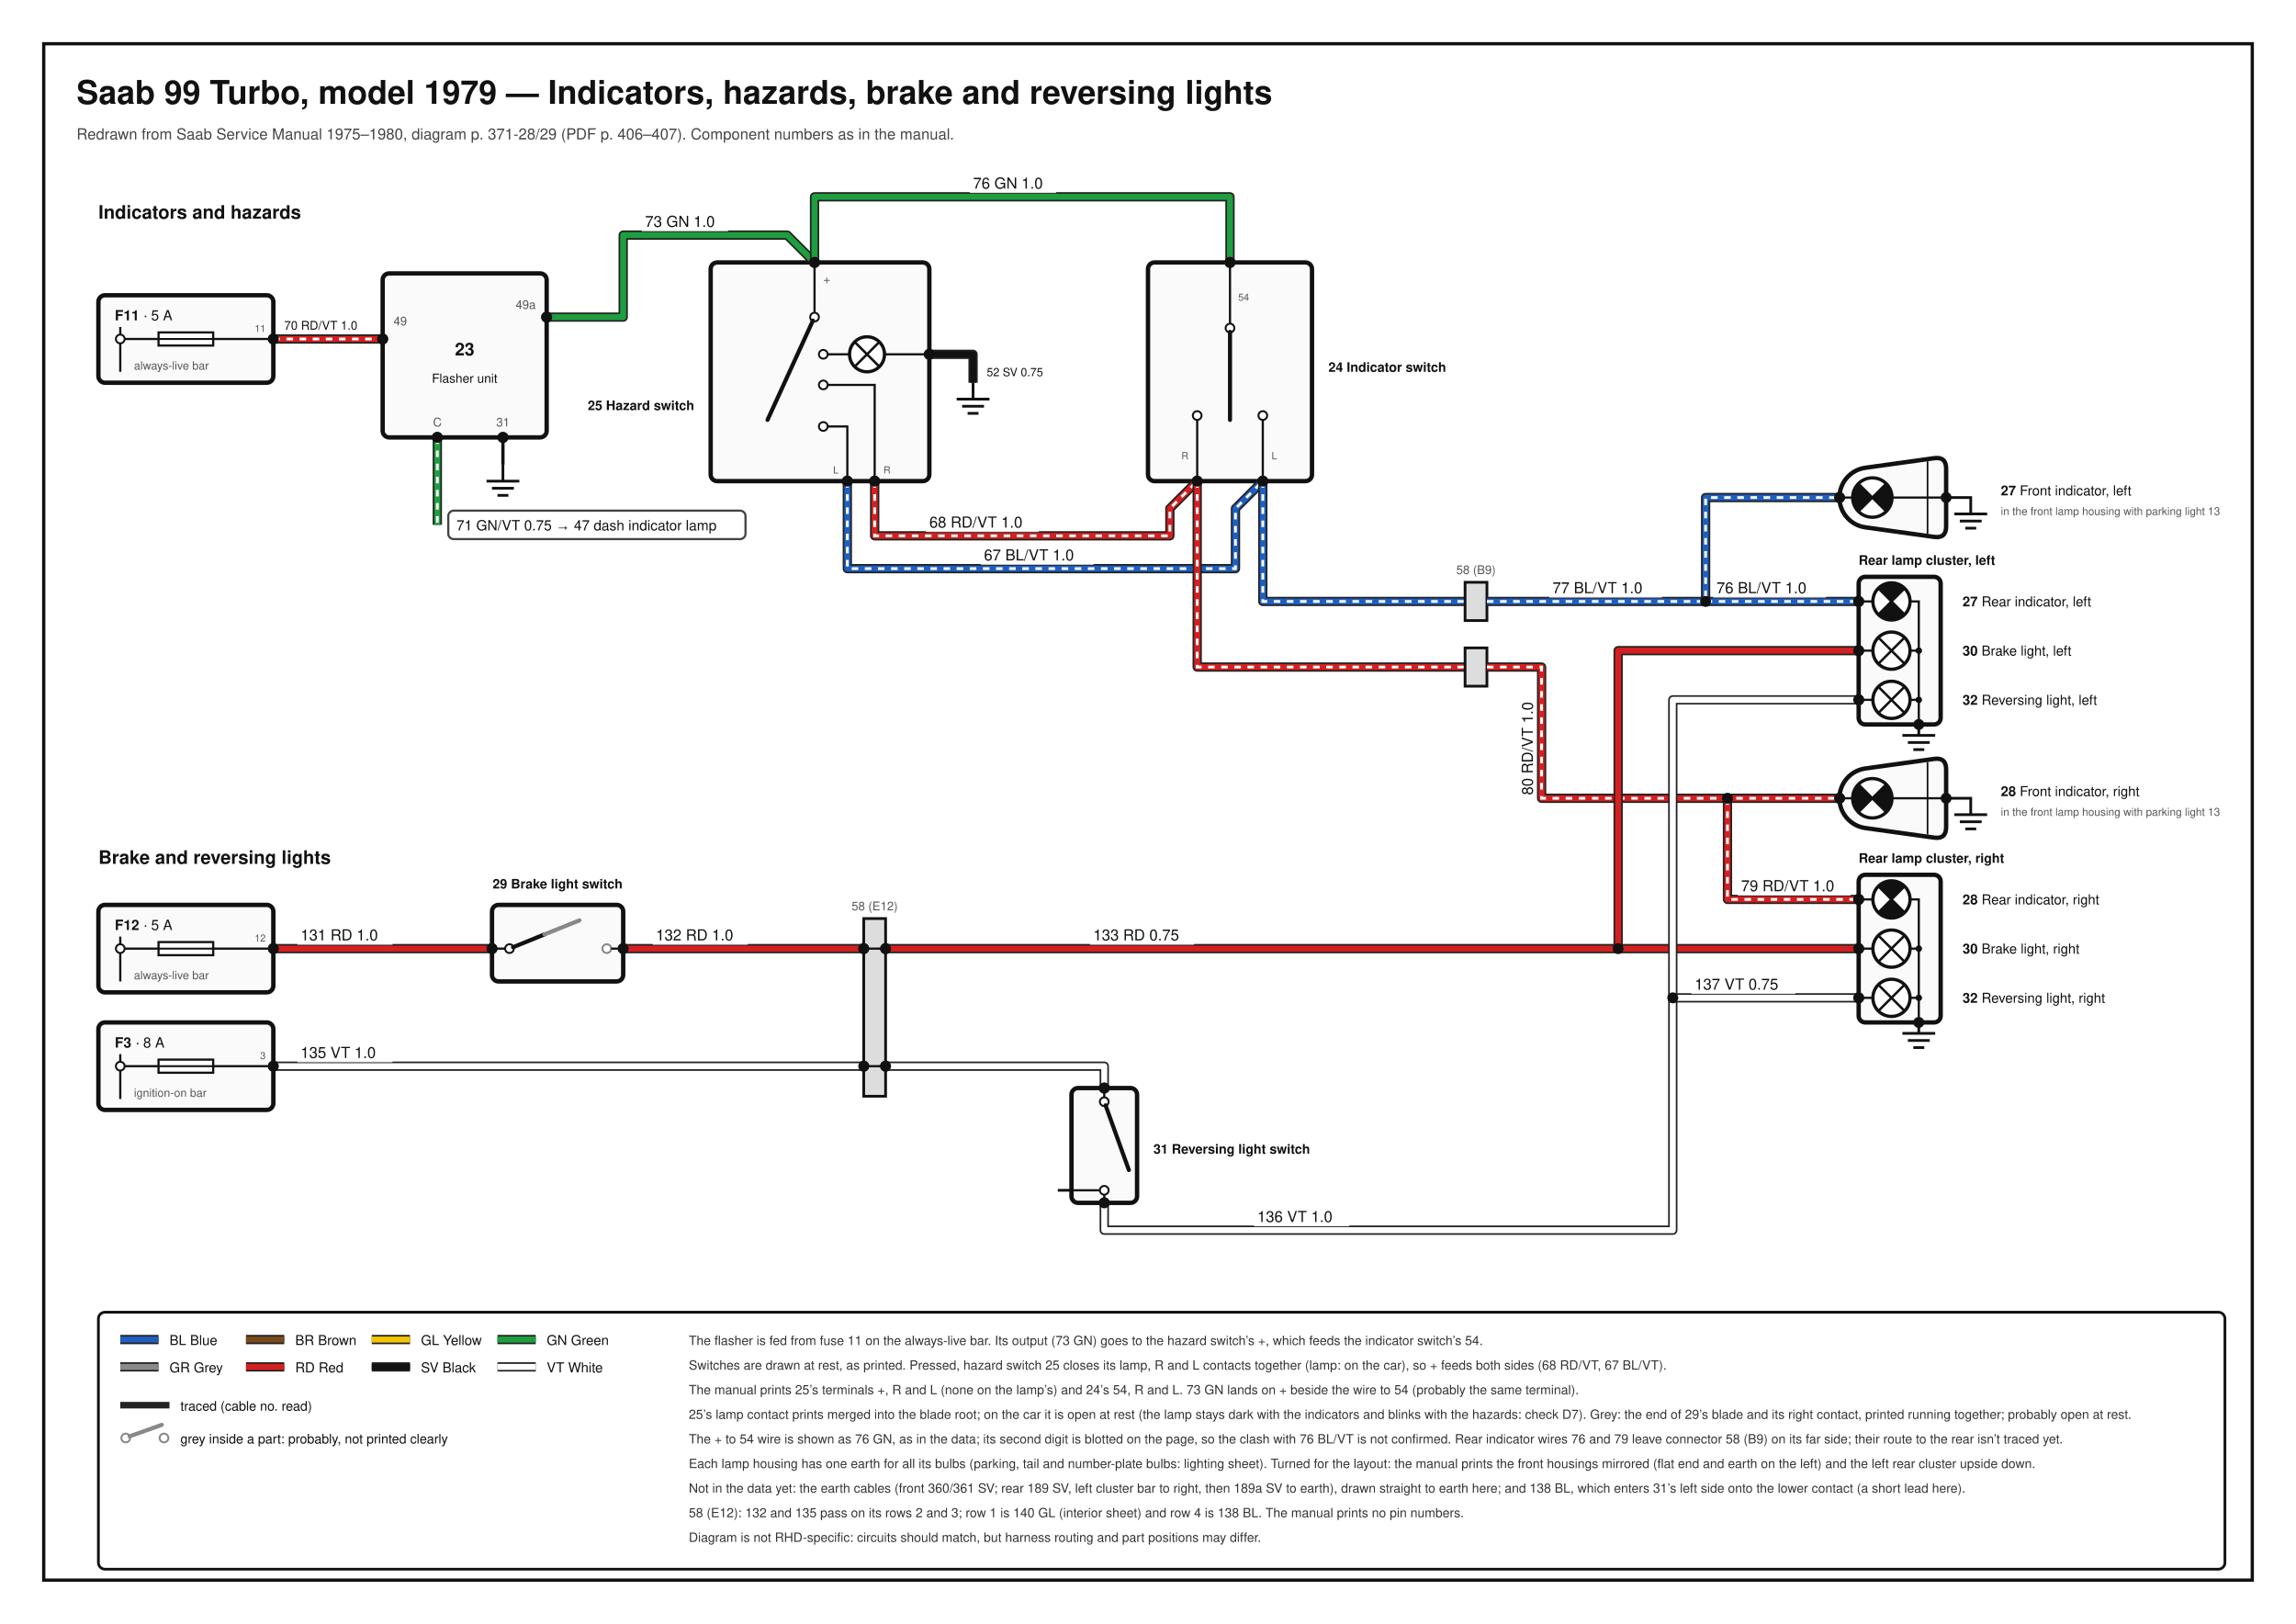
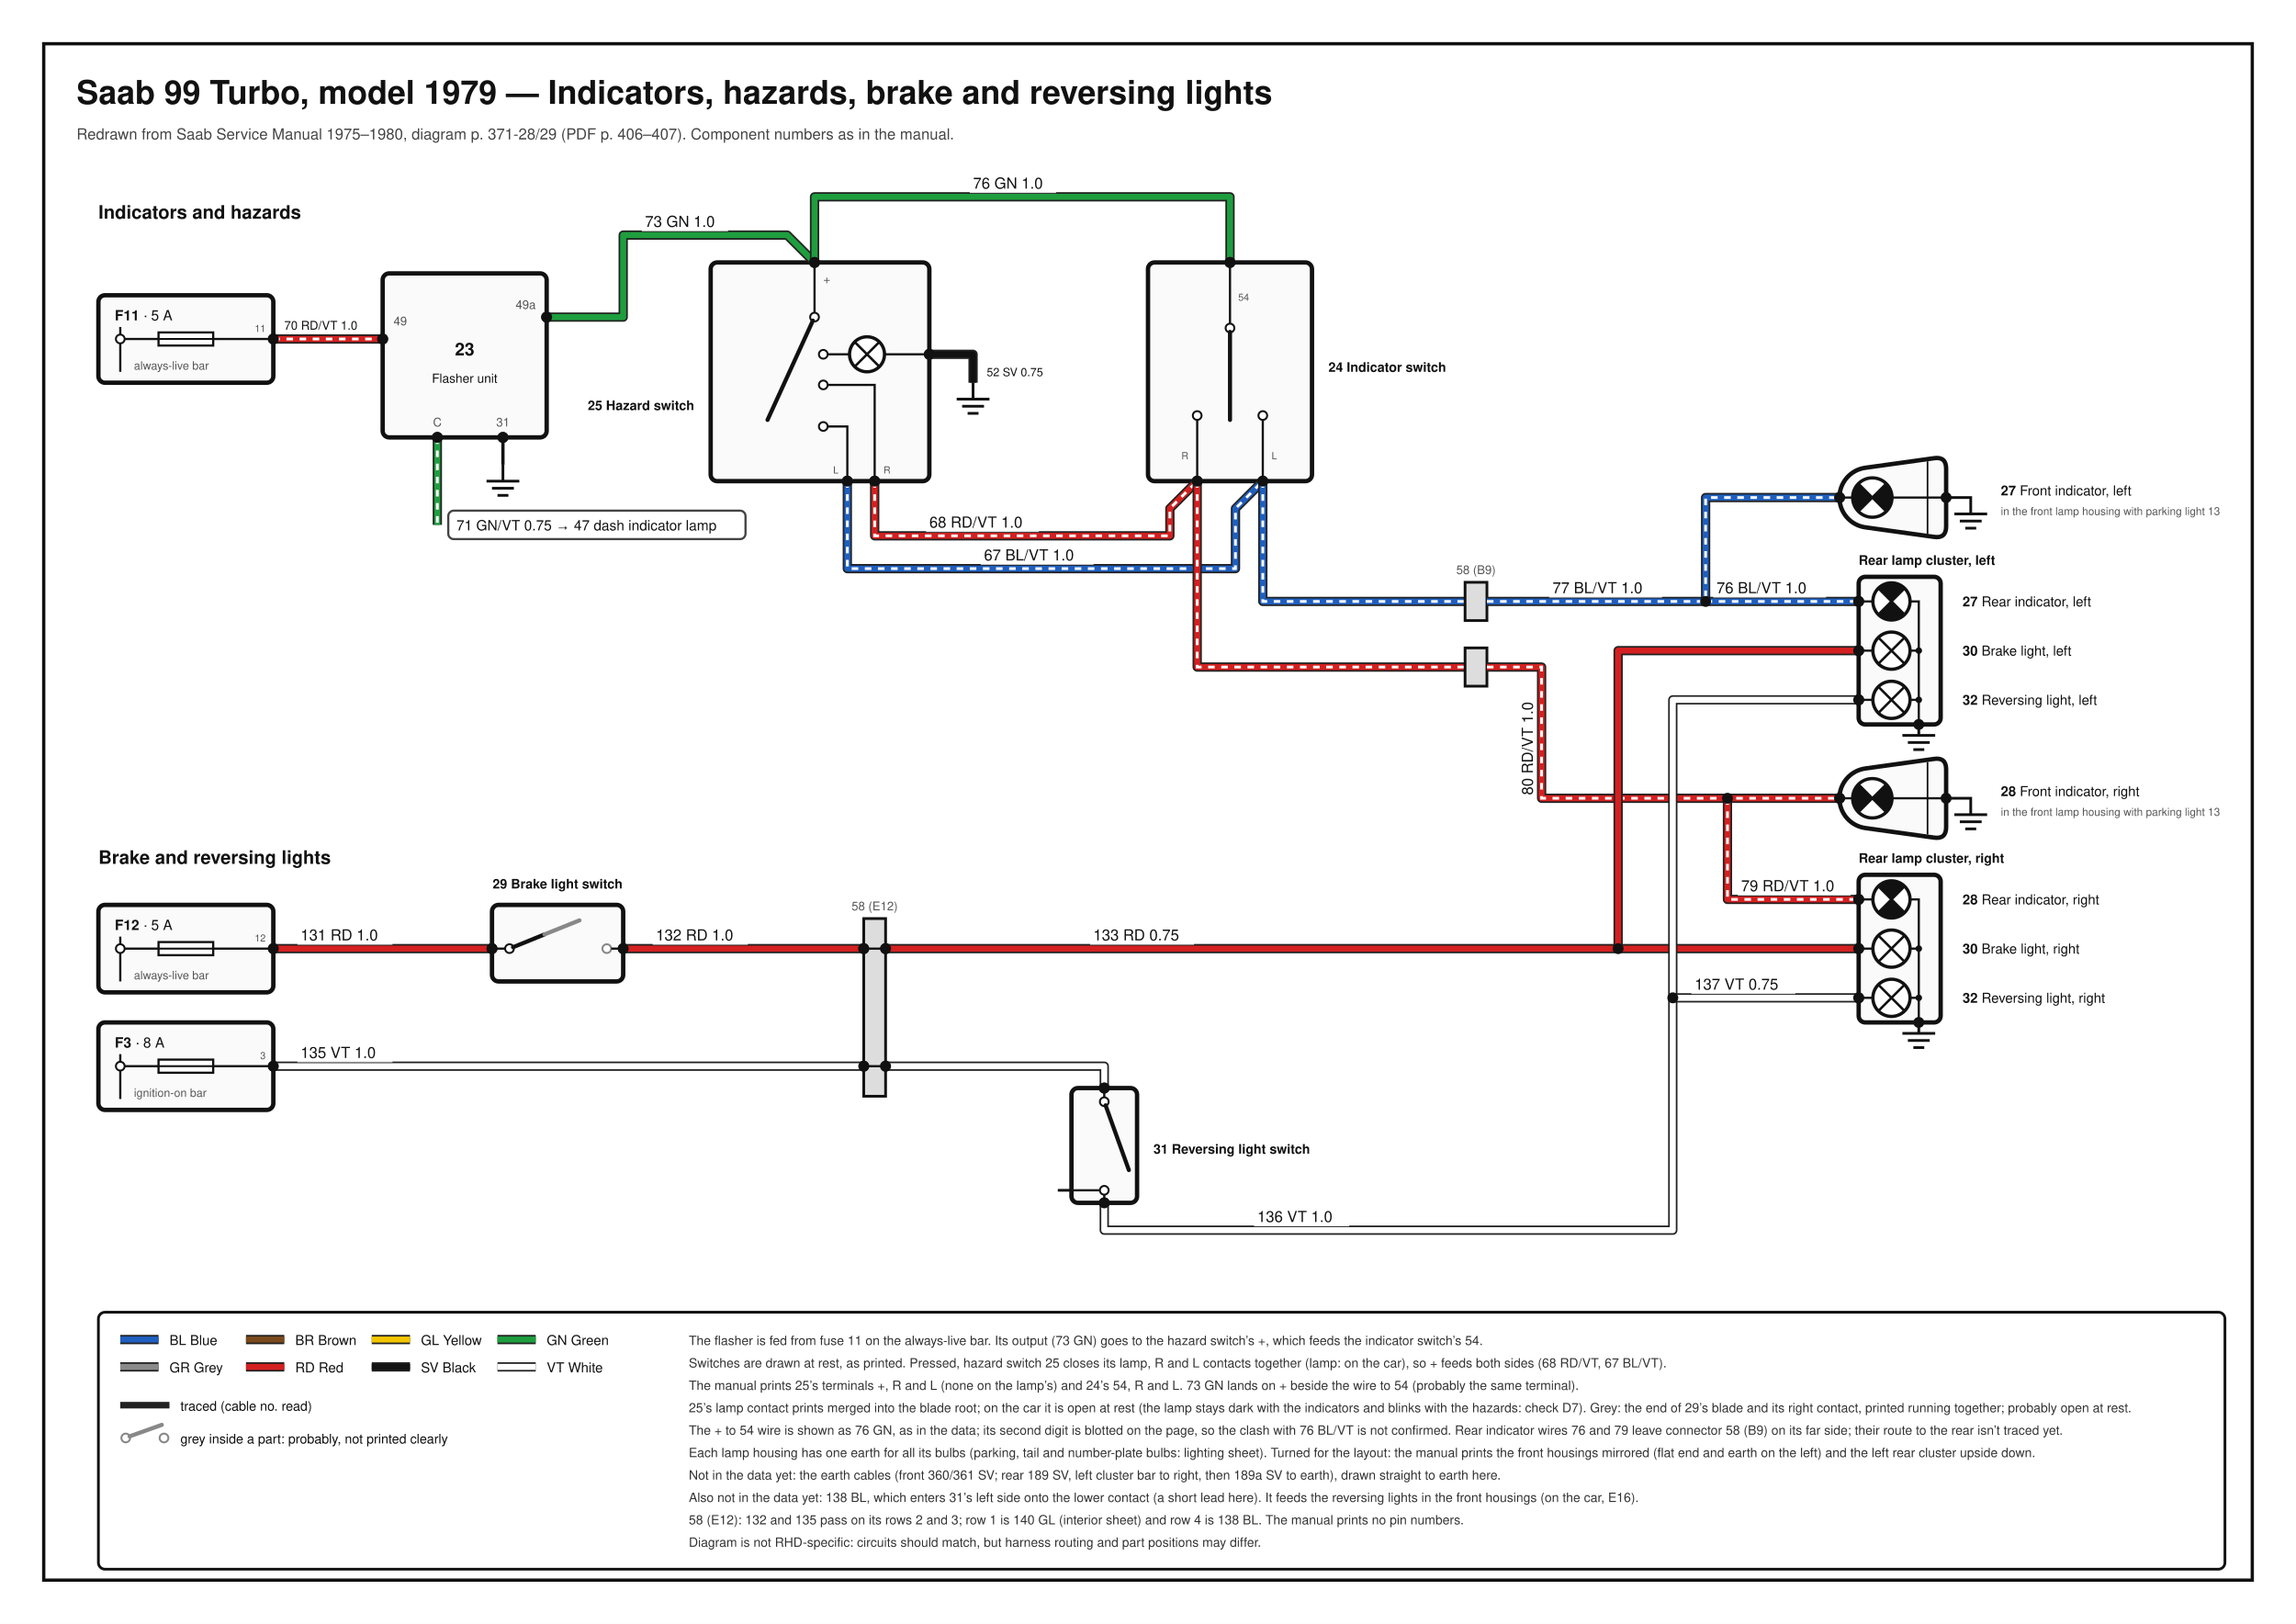
<svg xmlns="http://www.w3.org/2000/svg" width="420mm" height="297mm" viewBox="0 0 420 297" font-family="Helvetica, Arial, sans-serif">
  <rect width="420" height="297" fill="#fff" />
  <rect x="8" y="8" width="404" height="281" fill="none" stroke="#111" stroke-width=".6" />
  <text x="14" y="19" font-size="6" text-anchor="start" font-weight="bold" fill="#111">Saab 99 Turbo, model 1979 — Indicators, hazards, brake and reversing lights</text>
  <text x="14" y="25.5" font-size="2.8" text-anchor="start" font-weight="normal" fill="#444">Redrawn from Saab Service Manual 1975–1980, diagram p. 371-28/29 (PDF p. 406–407). Component numbers as in the manual.</text>
  <text x="18" y="40" font-size="3.4" text-anchor="start" font-weight="bold" fill="#111">Indicators and hazards</text>
  <rect x="18" y="54" width="32" height="16" rx="1.2" fill="#fafafa" stroke="#111" stroke-width="0.8" />
  <text x="21" y="58.6" font-size="2.6" text-anchor="start" font-weight="normal" fill="#111">
    <tspan font-weight="bold">F11</tspan> · 5 A</text>
  <path d="M22,59.8 L22,68" fill="none" stroke="#111" stroke-width=".4" />
  <circle cx="22" cy="62" r=".8" fill="#fff" stroke="#111" stroke-width=".35" />
  <rect x="29" y="60.8" width="10" height="2.4" fill="#fff" stroke="#111" stroke-width=".4" />
  <path d="M29,62 L39,62" stroke="#111" stroke-width=".35" />
  <path d="M22.8,62 L29,62" fill="none" stroke="#111" stroke-width=".4" />
  <path d="M39,62 L50,62" fill="none" stroke="#111" stroke-width=".4" />
  <circle cx="50" cy="62" r="1.0" fill="#111" />
  <text x="48.6" y="60.7" font-size="1.8" text-anchor="end" font-weight="normal" fill="#555">11</text>
  <text x="24.5" y="67.6" font-size="2.1" text-anchor="start" font-weight="normal" fill="#555">always-live bar</text>
  <path d="M50,62 L70,62" fill="none" stroke="#222" stroke-width="1.7" stroke-linejoin="round" />
  <path d="M50,62 L70,62" fill="none" stroke="#d42020" stroke-width="1.1" stroke-linejoin="round" />
  <path d="M50,62 L70,62" fill="none" stroke="#ffffff" stroke-width="0.5" stroke-dasharray="1.2 1.2" />
  <text x="52" y="60.3" font-size="2.2" text-anchor="start" font-weight="normal" fill="#111">70 RD/VT 1.0</text>
  <rect x="70" y="50" width="30" height="30" rx="1.2" fill="#fafafa" stroke="#111" stroke-width="0.8" />
  <text x="85" y="65" font-size="3.2" text-anchor="middle" font-weight="bold" fill="#111">23</text>
  <text x="85" y="70" font-size="2.3" text-anchor="middle" font-weight="normal" fill="#111">Flasher unit</text>
  <circle cx="70" cy="62" r="1.0" fill="#111" />
  <text x="72" y="59.5" font-size="2.2" text-anchor="start" font-weight="normal" fill="#555">49</text>
  <circle cx="100" cy="58" r="1.0" fill="#111" />
  <text x="98" y="56.5" font-size="2.2" text-anchor="end" font-weight="normal" fill="#555">49a</text>
  <circle cx="80" cy="80" r="1.0" fill="#111" />
  <text x="80" y="78" font-size="2.2" text-anchor="middle" font-weight="normal" fill="#555">C</text>
  <circle cx="92" cy="80" r="1.0" fill="#111" />
  <text x="92" y="78" font-size="2.2" text-anchor="middle" font-weight="normal" fill="#555">31</text>
  <path d="M92,80 v5" stroke="#111" stroke-width=".6" />
  <path d="M92,85 v3 M89,88 h6 M90,89.3 h4 M91,90.6 h2" stroke="#111" stroke-width=".5" fill="none" />
  <path d="M80,80 L80,96" fill="none" stroke="#222" stroke-width="1.7" stroke-linejoin="round" />
  <path d="M80,80 L80,96" fill="none" stroke="#1e9e3e" stroke-width="1.1" stroke-linejoin="round" />
  <path d="M80,80 L80,96" fill="none" stroke="#ffffff" stroke-width="0.5" stroke-dasharray="1.2 1.2" />
  <rect x="82" y="93.4" width="54.376" height="5.2" rx="1" fill="#fff" stroke="#444" stroke-width=".4" />
  <text x="83.5" y="97" font-size="2.6" text-anchor="start" font-weight="normal" fill="#111">71 GN/VT 0.75 <tspan font-family="Arial">→</tspan> 47 dash indicator lamp</text>
  <rect x="130" y="48" width="40" height="40" rx="1.2" fill="#fafafa" stroke="#111" stroke-width="0.8" />
  <text x="127" y="75" font-size="2.4" text-anchor="end" font-weight="bold" fill="#111">25 Hazard switch</text>
  <path d="M100,58 L114,58 L114,43 L144,43 L149,48" fill="none" stroke="#222" stroke-width="1.7" stroke-linejoin="round" />
  <path d="M100,58 L114,58 L114,43 L144,43 L149,48" fill="none" stroke="#1e9e3e" stroke-width="1.1" stroke-linejoin="round" />
  <rect x="117.4" y="38.5" width="15.78" height="3.8" fill="#fff" opacity=".85" />
  <text x="118" y="41.5" font-size="2.8" text-anchor="start" font-weight="normal" fill="#111">73 GN 1.0</text>
  <path d="M149,48 L149,36 L225,36 L225,48" fill="none" stroke="#222" stroke-width="1.7" stroke-linejoin="round" />
  <path d="M149,48 L149,36 L225,36 L225,48" fill="none" stroke="#1e9e3e" stroke-width="1.1" stroke-linejoin="round" />
  <rect x="177.4" y="31.5" width="15.78" height="3.8" fill="#fff" opacity=".85" />
  <text x="178" y="34.5" font-size="2.8" text-anchor="start" font-weight="normal" fill="#111">76 GN 1.0</text>
  <circle cx="149" cy="48" r="1.0" fill="#111" />
  <text x="150.6" y="51.8" font-size="2.2" text-anchor="start" font-weight="normal" fill="#555">+</text>
  <path d="M149,48 L149,57.2" fill="none" stroke="#111" stroke-width=".4" />
  <circle cx="149" cy="58" r=".8" fill="#fff" stroke="#111" stroke-width=".35" />
  <path d="M148.7,58.64 L140.4,76.8" stroke="#111" stroke-width=".75" stroke-linecap="round" />
  <circle cx="150.6" cy="64.8" r=".8" fill="#fff" stroke="#111" stroke-width=".35" />
  <circle cx="150.6" cy="70.4" r=".8" fill="#fff" stroke="#111" stroke-width=".35" />
  <circle cx="150.6" cy="78" r=".8" fill="#fff" stroke="#111" stroke-width=".35" />
  <circle cx="158.6" cy="64.8" r="3.2" fill="#fff" stroke="#111" stroke-width=".6" />
  <path d="M156.36,62.56 L160.84,67.04 M156.36,67.04 L160.84,62.56" stroke="#111" stroke-width=".45" />
  <path d="M151.4,64.8 L155.4,64.8" fill="none" stroke="#111" stroke-width=".4" />
  <path d="M161.8,64.8 L170,64.8" fill="none" stroke="#111" stroke-width=".4" />
  <circle cx="170" cy="64.8" r="1.0" fill="#111" />
  <path d="M151.4,70.4 L160,70.4 L160,88" fill="none" stroke="#111" stroke-width=".4" />
  <circle cx="160" cy="88" r="1.0" fill="#111" />
  <text x="161.6" y="86.6" font-size="1.8" text-anchor="start" font-weight="normal" fill="#555">R</text>
  <path d="M151.4,78 L155,78 L155,88" fill="none" stroke="#111" stroke-width=".4" />
  <circle cx="155" cy="88" r="1.0" fill="#111" />
  <text x="153.4" y="86.6" font-size="1.8" text-anchor="end" font-weight="normal" fill="#555">L</text>
  <path d="M170,64.8 L178,64.8 L178,70" fill="none" stroke="#222" stroke-width="1.7" stroke-linejoin="round" />
  <path d="M170,64.8 L178,64.8 L178,70" fill="none" stroke="#111111" stroke-width="1.1" stroke-linejoin="round" />
  <path d="M178,70 v3 M175,73 h6 M176,74.3 h4 M177,75.6 h2" stroke="#111" stroke-width=".5" fill="none" />
  <text x="180.5" y="68.8" font-size="2.1" text-anchor="start" font-weight="normal" fill="#111">52 SV 0.75</text>
  <rect x="210" y="48" width="30" height="40" rx="1.2" fill="#fafafa" stroke="#111" stroke-width="0.8" />
  <text x="243" y="68" font-size="2.4" text-anchor="start" font-weight="bold" fill="#111">24 Indicator switch</text>
  <circle cx="225" cy="48" r="1.0" fill="#111" />
  <text x="226.5" y="55" font-size="1.8" text-anchor="start" font-weight="normal" fill="#555">54</text>
  <path d="M225,48 L225,59.2" fill="none" stroke="#111" stroke-width=".4" />
  <circle cx="225" cy="60" r=".8" fill="#fff" stroke="#111" stroke-width=".35" />
  <path d="M225,60.7 L225,76.8" stroke="#111" stroke-width=".75" stroke-linecap="round" />
  <circle cx="219" cy="76" r=".8" fill="#fff" stroke="#111" stroke-width=".35" />
  <path d="M219,76.8 L219,88" fill="none" stroke="#111" stroke-width=".4" />
  <circle cx="219" cy="88" r="1.0" fill="#111" />
  <text x="217.4" y="84" font-size="1.8" text-anchor="end" font-weight="normal" fill="#555">R</text>
  <circle cx="231" cy="76" r=".8" fill="#fff" stroke="#111" stroke-width=".35" />
  <path d="M231,76.8 L231,88" fill="none" stroke="#111" stroke-width=".4" />
  <circle cx="231" cy="88" r="1.0" fill="#111" />
  <text x="232.6" y="84" font-size="1.8" text-anchor="start" font-weight="normal" fill="#555">L</text>
  <path d="M160,88 L160,98 L214,98 L214,93 L219,88" fill="none" stroke="#222" stroke-width="1.7" stroke-linejoin="round" />
  <path d="M160,88 L160,98 L214,98 L214,93 L219,88" fill="none" stroke="#d42020" stroke-width="1.1" stroke-linejoin="round" />
  <path d="M160,88 L160,98 L214,98 L214,93 L219,88" fill="none" stroke="#ffffff" stroke-width="0.5" stroke-dasharray="1.2 1.2" />
  <rect x="169.4" y="93.5" width="20.64" height="3.8" fill="#fff" opacity=".85" />
  <text x="170" y="96.5" font-size="2.8" text-anchor="start" font-weight="normal" fill="#111">68 RD/VT 1.0</text>
  <path d="M155,88 L155,104 L226,104 L226,93 L231,88" fill="none" stroke="#222" stroke-width="1.7" stroke-linejoin="round" />
  <path d="M155,88 L155,104 L226,104 L226,93 L231,88" fill="none" stroke="#1f5fbf" stroke-width="1.1" stroke-linejoin="round" />
  <path d="M155,88 L155,104 L226,104 L226,93 L231,88" fill="none" stroke="#ffffff" stroke-width="0.5" stroke-dasharray="1.2 1.2" />
  <rect x="179.4" y="99.5" width="20.64" height="3.8" fill="#fff" opacity=".85" />
  <text x="180" y="102.5" font-size="2.8" text-anchor="start" font-weight="normal" fill="#111">67 BL/VT 1.0</text>
  <path d="M231,88 L231,110 L268,110" fill="none" stroke="#222" stroke-width="1.7" stroke-linejoin="round" />
  <path d="M231,88 L231,110 L268,110" fill="none" stroke="#1f5fbf" stroke-width="1.1" stroke-linejoin="round" />
  <path d="M231,88 L231,110 L268,110" fill="none" stroke="#ffffff" stroke-width="0.5" stroke-dasharray="1.2 1.2" />
  <rect x="268" y="106.5" width="4" height="7" fill="#ddd" stroke="#111" stroke-width=".5" />
  <text x="270" y="105.0" font-size="2.2" text-anchor="middle" font-weight="normal" fill="#555">58 (B9)</text>
  <path d="M219,88 L219,122 L268,122" fill="none" stroke="#222" stroke-width="1.7" stroke-linejoin="round" />
  <path d="M219,88 L219,122 L268,122" fill="none" stroke="#d42020" stroke-width="1.1" stroke-linejoin="round" />
  <path d="M219,88 L219,122 L268,122" fill="none" stroke="#ffffff" stroke-width="0.5" stroke-dasharray="1.2 1.2" />
  <rect x="268" y="118.5" width="4" height="7" fill="#ddd" stroke="#111" stroke-width=".5" />
  <text x="270" y="117.0" font-size="2.2" text-anchor="middle" font-weight="normal" fill="#555" />
  <path d="M341.24,85.55 L353.82,83.8 Q356,83.5 356,85.7 L356,96.3 Q356,98.5 353.82,98.2 L341.24,96.45 A5.5,5.5 0 0 1 341.24,85.55 Z" fill="#fafafa" stroke="#111" stroke-width=".8" />
  <path d="M352.6,84.37 V97.63" stroke="#111" stroke-width=".3" />
  <path d="M336.5,91 L338.9,91" fill="none" stroke="#111" stroke-width=".4" />
  <path d="M346.1,91 L356,91" fill="none" stroke="#111" stroke-width=".4" />
  <circle cx="342.5" cy="91" r="3.6" fill="#fff" stroke="#111" stroke-width=".6" />
  <path d="M342.5,91 L339.95,88.45 A3.6,3.6 0 0 0 339.95,93.55 Z M342.5,91 L345.05,88.45 A3.6,3.6 0 0 1 345.05,93.55 Z" fill="#111" />
  <path d="M339.95,88.45 L345.05,93.55 M339.95,93.55 L345.05,88.45" stroke="#111" stroke-width=".45" />
  <circle cx="336.5" cy="91" r="1.0" fill="#111" />
  <circle cx="356" cy="91" r="1.0" fill="#111" />
  <path d="M356,91 h4.5 v3 M357.5,94 h6 M358.5,95.3 h4 M359.5,96.6 h2" stroke="#111" stroke-width=".5" fill="none" />
  <text x="366" y="90.6" font-size="2.5" text-anchor="start" font-weight="normal" fill="#111">
    <tspan font-weight="bold">27</tspan> Front indicator, left</text>
  <text x="366" y="94.2" font-size="2.0" text-anchor="start" font-weight="normal" fill="#555">in the front lamp housing with parking light 13</text>
  <path d="M272,110 L312,110 L312,91 L336.5,91" fill="none" stroke="#222" stroke-width="1.7" stroke-linejoin="round" />
  <path d="M272,110 L312,110 L312,91 L336.5,91" fill="none" stroke="#1f5fbf" stroke-width="1.1" stroke-linejoin="round" />
  <path d="M272,110 L312,110 L312,91 L336.5,91" fill="none" stroke="#ffffff" stroke-width="0.5" stroke-dasharray="1.2 1.2" />
  <rect x="283.4" y="105.5" width="20.64" height="3.8" fill="#fff" opacity=".85" />
  <text x="284" y="108.5" font-size="2.8" text-anchor="start" font-weight="normal" fill="#111">77 BL/VT 1.0</text>
  <path d="M312,110 L340,110" fill="none" stroke="#222" stroke-width="1.7" stroke-linejoin="round" />
  <path d="M312,110 L340,110" fill="none" stroke="#1f5fbf" stroke-width="1.1" stroke-linejoin="round" />
  <path d="M312,110 L340,110" fill="none" stroke="#ffffff" stroke-width="0.5" stroke-dasharray="1.2 1.2" />
  <rect x="313.4" y="105.5" width="20.64" height="3.8" fill="#fff" opacity=".85" />
  <text x="314" y="108.5" font-size="2.8" text-anchor="start" font-weight="normal" fill="#111">76 BL/VT 1.0</text>
  <circle cx="312" cy="110" r="1.0" fill="#111" />
  <rect x="340" y="105.5" width="15" height="27" rx="1.2" fill="#fafafa" stroke="#111" stroke-width="0.8" />
  <text x="340" y="103.3" font-size="2.4" text-anchor="start" font-weight="bold" fill="#111">Rear lamp cluster, left</text>
  <circle cx="346" cy="110.0" r="3.4" fill="#fff" stroke="#111" stroke-width=".6" />
  <path d="M346,110.0 L343.6,107.6 A3.4,3.4 0 0 1 348.4,107.6 Z M346,110.0 L343.6,112.4 A3.4,3.4 0 0 0 348.4,112.4 Z" fill="#111" />
  <path d="M343.6,107.6 L348.4,112.4 M343.6,112.4 L348.4,107.6" stroke="#111" stroke-width=".45" />
  <path d="M340,110 L342.6,110" fill="none" stroke="#111" stroke-width=".4" />
  <circle cx="340" cy="110.0" r="1.0" fill="#111" />
  <text x="359" y="110.9" font-size="2.5" text-anchor="start" font-weight="normal" fill="#111">
    <tspan font-weight="bold">27</tspan> Rear indicator, left</text>
  <circle cx="346" cy="119.0" r="3.4" fill="#fff" stroke="#111" stroke-width=".6" />
  <path d="M343.62,116.62 L348.38,121.38 M343.62,121.38 L348.38,116.62" stroke="#111" stroke-width=".45" />
  <path d="M340,119 L342.6,119" fill="none" stroke="#111" stroke-width=".4" />
  <circle cx="340" cy="119.0" r="1.0" fill="#111" />
  <path d="M349.4,119 L351,119" fill="none" stroke="#111" stroke-width=".4" />
  <circle cx="351" cy="119.0" r=".6" fill="#111" />
  <text x="359" y="119.9" font-size="2.5" text-anchor="start" font-weight="normal" fill="#111">
    <tspan font-weight="bold">30</tspan> Brake light, left</text>
  <circle cx="346" cy="128.0" r="3.4" fill="#fff" stroke="#111" stroke-width=".6" />
  <path d="M343.62,125.62 L348.38,130.38 M343.62,130.38 L348.38,125.62" stroke="#111" stroke-width=".45" />
  <path d="M340,128 L342.6,128" fill="none" stroke="#111" stroke-width=".4" />
  <circle cx="340" cy="128.0" r="1.0" fill="#111" />
  <path d="M349.4,128 L351,128" fill="none" stroke="#111" stroke-width=".4" />
  <circle cx="351" cy="128.0" r=".6" fill="#111" />
  <text x="359" y="128.9" font-size="2.5" text-anchor="start" font-weight="normal" fill="#111">
    <tspan font-weight="bold">32</tspan> Reversing light, left</text>
  <path d="M349.4,110 L351,110 L351,132.5" fill="none" stroke="#111" stroke-width=".4" />
  <circle cx="351" cy="132.5" r="1.0" fill="#111" />
  <path d="M351,132.5 h0 v2 M348,134.5 h6 M349,135.8 h4 M350,137.1 h2" stroke="#111" stroke-width=".5" fill="none" />
  <path d="M341.24,140.55 L353.82,138.8 Q356,138.5 356,140.7 L356,151.3 Q356,153.5 353.82,153.2 L341.24,151.45 A5.5,5.5 0 0 1 341.24,140.55 Z" fill="#fafafa" stroke="#111" stroke-width=".8" />
  <path d="M352.6,139.37 V152.63" stroke="#111" stroke-width=".3" />
  <path d="M336.5,146 L338.9,146" fill="none" stroke="#111" stroke-width=".4" />
  <path d="M346.1,146 L356,146" fill="none" stroke="#111" stroke-width=".4" />
  <circle cx="342.5" cy="146" r="3.6" fill="#fff" stroke="#111" stroke-width=".6" />
  <path d="M342.5,146 L339.95,143.45 A3.6,3.6 0 0 0 339.95,148.55 Z M342.5,146 L345.05,143.45 A3.6,3.6 0 0 1 345.05,148.55 Z" fill="#111" />
  <path d="M339.95,143.45 L345.05,148.55 M339.95,148.55 L345.05,143.45" stroke="#111" stroke-width=".45" />
  <circle cx="336.5" cy="146" r="1.0" fill="#111" />
  <circle cx="356" cy="146" r="1.0" fill="#111" />
  <path d="M356,146 h4.5 v3 M357.5,149 h6 M358.5,150.3 h4 M359.5,151.6 h2" stroke="#111" stroke-width=".5" fill="none" />
  <text x="366" y="145.6" font-size="2.5" text-anchor="start" font-weight="normal" fill="#111">
    <tspan font-weight="bold">28</tspan> Front indicator, right</text>
  <text x="366" y="149.2" font-size="2.0" text-anchor="start" font-weight="normal" fill="#555">in the front lamp housing with parking light 13</text>
  <path d="M272,122 L282,122 L282,146 L336.5,146" fill="none" stroke="#222" stroke-width="1.7" stroke-linejoin="round" />
  <path d="M272,122 L282,122 L282,146 L336.5,146" fill="none" stroke="#d42020" stroke-width="1.1" stroke-linejoin="round" />
  <path d="M272,122 L282,122 L282,146 L336.5,146" fill="none" stroke="#ffffff" stroke-width="0.5" stroke-dasharray="1.2 1.2" />
  <text x="280.4" y="145.4" font-size="2.8" text-anchor="start" font-weight="normal" fill="#111" transform="rotate(-90 280.4 145.4)">80 RD/VT 1.0</text>
  <path d="M316,146 L316,164.5 L340,164.5" fill="none" stroke="#222" stroke-width="1.7" stroke-linejoin="round" />
  <path d="M316,146 L316,164.5 L340,164.5" fill="none" stroke="#d42020" stroke-width="1.1" stroke-linejoin="round" />
  <path d="M316,146 L316,164.5 L340,164.5" fill="none" stroke="#ffffff" stroke-width="0.5" stroke-dasharray="1.2 1.2" />
  <rect x="317.9" y="160.0" width="20.64" height="3.8" fill="#fff" opacity=".85" />
  <text x="318.5" y="163" font-size="2.8" text-anchor="start" font-weight="normal" fill="#111">79 RD/VT 1.0</text>
  <circle cx="316" cy="146" r="1.0" fill="#111" />
  <rect x="340" y="160" width="15" height="27" rx="1.2" fill="#fafafa" stroke="#111" stroke-width="0.8" />
  <text x="340" y="157.8" font-size="2.4" text-anchor="start" font-weight="bold" fill="#111">Rear lamp cluster, right</text>
  <circle cx="346" cy="164.5" r="3.4" fill="#fff" stroke="#111" stroke-width=".6" />
  <path d="M346,164.5 L343.6,162.1 A3.4,3.4 0 0 1 348.4,162.1 Z M346,164.5 L343.6,166.9 A3.4,3.4 0 0 0 348.4,166.9 Z" fill="#111" />
  <path d="M343.6,162.1 L348.4,166.9 M343.6,166.9 L348.4,162.1" stroke="#111" stroke-width=".45" />
  <path d="M340,164.5 L342.6,164.5" fill="none" stroke="#111" stroke-width=".4" />
  <circle cx="340" cy="164.5" r="1.0" fill="#111" />
  <text x="359" y="165.4" font-size="2.5" text-anchor="start" font-weight="normal" fill="#111">
    <tspan font-weight="bold">28</tspan> Rear indicator, right</text>
  <circle cx="346" cy="173.5" r="3.4" fill="#fff" stroke="#111" stroke-width=".6" />
  <path d="M343.62,171.12 L348.38,175.88 M343.62,175.88 L348.38,171.12" stroke="#111" stroke-width=".45" />
  <path d="M340,173.5 L342.6,173.5" fill="none" stroke="#111" stroke-width=".4" />
  <circle cx="340" cy="173.5" r="1.0" fill="#111" />
  <path d="M349.4,173.5 L351,173.5" fill="none" stroke="#111" stroke-width=".4" />
  <circle cx="351" cy="173.5" r=".6" fill="#111" />
  <text x="359" y="174.4" font-size="2.5" text-anchor="start" font-weight="normal" fill="#111">
    <tspan font-weight="bold">30</tspan> Brake light, right</text>
  <circle cx="346" cy="182.5" r="3.4" fill="#fff" stroke="#111" stroke-width=".6" />
  <path d="M343.62,180.12 L348.38,184.88 M343.62,184.88 L348.38,180.12" stroke="#111" stroke-width=".45" />
  <path d="M340,182.5 L342.6,182.5" fill="none" stroke="#111" stroke-width=".4" />
  <circle cx="340" cy="182.5" r="1.0" fill="#111" />
  <path d="M349.4,182.5 L351,182.5" fill="none" stroke="#111" stroke-width=".4" />
  <circle cx="351" cy="182.5" r=".6" fill="#111" />
  <text x="359" y="183.4" font-size="2.5" text-anchor="start" font-weight="normal" fill="#111">
    <tspan font-weight="bold">32</tspan> Reversing light, right</text>
  <path d="M349.4,164.5 L351,164.5 L351,187" fill="none" stroke="#111" stroke-width=".4" />
  <circle cx="351" cy="187" r="1.0" fill="#111" />
  <path d="M351,187 h0 v2 M348,189 h6 M349,190.3 h4 M350,191.6 h2" stroke="#111" stroke-width=".5" fill="none" />
  <text x="18" y="158" font-size="3.4" text-anchor="start" font-weight="bold" fill="#111">Brake and reversing lights</text>
  <rect x="18" y="165.5" width="32" height="16" rx="1.2" fill="#fafafa" stroke="#111" stroke-width="0.8" />
  <text x="21" y="170.1" font-size="2.6" text-anchor="start" font-weight="normal" fill="#111">
    <tspan font-weight="bold">F12</tspan> · 5 A</text>
  <path d="M22,171.3 L22,179.5" fill="none" stroke="#111" stroke-width=".4" />
  <circle cx="22" cy="173.5" r=".8" fill="#fff" stroke="#111" stroke-width=".35" />
  <rect x="29" y="172.3" width="10" height="2.4" fill="#fff" stroke="#111" stroke-width=".4" />
  <path d="M29,173.5 L39,173.5" stroke="#111" stroke-width=".35" />
  <path d="M22.8,173.5 L29,173.5" fill="none" stroke="#111" stroke-width=".4" />
  <path d="M39,173.5 L50,173.5" fill="none" stroke="#111" stroke-width=".4" />
  <circle cx="50" cy="173.5" r="1.0" fill="#111" />
  <text x="48.6" y="172.2" font-size="1.8" text-anchor="end" font-weight="normal" fill="#555">12</text>
  <text x="24.5" y="179.1" font-size="2.1" text-anchor="start" font-weight="normal" fill="#555">always-live bar</text>
  <path d="M50,173.5 L90,173.5" fill="none" stroke="#222" stroke-width="1.7" stroke-linejoin="round" />
  <path d="M50,173.5 L90,173.5" fill="none" stroke="#d42020" stroke-width="1.1" stroke-linejoin="round" />
  <rect x="54.4" y="169.0" width="17.4" height="3.8" fill="#fff" opacity=".85" />
  <text x="55" y="172" font-size="2.8" text-anchor="start" font-weight="normal" fill="#111">131 RD 1.0</text>
  <rect x="90" y="165.5" width="24" height="14" rx="1.2" fill="#fafafa" stroke="#111" stroke-width="0.8" />
  <text x="102" y="162.5" font-size="2.4" text-anchor="middle" font-weight="bold" fill="#111">29 Brake light switch</text>
  <path d="M90,173.5 L92.4,173.5" fill="none" stroke="#111" stroke-width=".4" />
  <circle cx="93.2" cy="173.5" r=".8" fill="#fff" stroke="#111" stroke-width=".35" />
  <path d="M93.85,173.24 L99.6,170.9" stroke="#111" stroke-width=".75" stroke-linecap="round" />
  <path d="M99.6,170.9 L106,168.33" stroke="#888" stroke-width=".75" stroke-linecap="round" />
  <circle cx="111" cy="173.5" r=".8" fill="#fff" stroke="#888" stroke-width=".35" />
  <path d="M111.8,173.5 L114,173.5" fill="none" stroke="#111" stroke-width=".4" />
  <circle cx="90" cy="173.5" r="1.0" fill="#111" />
  <circle cx="114" cy="173.5" r="1.0" fill="#111" />
  <path d="M114,173.5 L158,173.5" fill="none" stroke="#222" stroke-width="1.7" stroke-linejoin="round" />
  <path d="M114,173.5 L158,173.5" fill="none" stroke="#d42020" stroke-width="1.1" stroke-linejoin="round" />
  <rect x="119.4" y="169.0" width="17.4" height="3.8" fill="#fff" opacity=".85" />
  <text x="120" y="172" font-size="2.8" text-anchor="start" font-weight="normal" fill="#111">132 RD 1.0</text>
  <rect x="158" y="168.0" width="4" height="32.5" fill="#ddd" stroke="#111" stroke-width=".5" />
  <path d="M158,173.5 L162,173.5" fill="none" stroke="#111" stroke-width=".4" />
  <circle cx="158" cy="173.5" r="1.0" fill="#111" />
  <circle cx="162" cy="173.5" r="1.0" fill="#111" />
  <path d="M158,195 L162,195" fill="none" stroke="#111" stroke-width=".4" />
  <circle cx="158" cy="195" r="1.0" fill="#111" />
  <circle cx="162" cy="195" r="1.0" fill="#111" />
  <text x="160" y="166.5" font-size="2.2" text-anchor="middle" font-weight="normal" fill="#555">58 (E12)</text>
  <path d="M162,173.5 L340,173.5" fill="none" stroke="#222" stroke-width="1.7" stroke-linejoin="round" />
  <path d="M162,173.5 L340,173.5" fill="none" stroke="#d42020" stroke-width="1.1" stroke-linejoin="round" />
  <rect x="199.4" y="169.0" width="19.02" height="3.8" fill="#fff" opacity=".85" />
  <text x="200" y="172" font-size="2.8" text-anchor="start" font-weight="normal" fill="#111">133 RD 0.75</text>
  <path d="M296,173.5 L296,119.0 L340,119.0" fill="none" stroke="#222" stroke-width="1.7" stroke-linejoin="round" />
  <path d="M296,173.5 L296,119.0 L340,119.0" fill="none" stroke="#d42020" stroke-width="1.1" stroke-linejoin="round" />
  <circle cx="296" cy="173.5" r="1.0" fill="#111" />
  <rect x="18" y="187" width="32" height="16" rx="1.2" fill="#fafafa" stroke="#111" stroke-width="0.8" />
  <text x="21" y="191.6" font-size="2.6" text-anchor="start" font-weight="normal" fill="#111">
    <tspan font-weight="bold">F3</tspan> · 8 A</text>
  <path d="M22,192.8 L22,201" fill="none" stroke="#111" stroke-width=".4" />
  <circle cx="22" cy="195" r=".8" fill="#fff" stroke="#111" stroke-width=".35" />
  <rect x="29" y="193.8" width="10" height="2.4" fill="#fff" stroke="#111" stroke-width=".4" />
  <path d="M29,195 L39,195" stroke="#111" stroke-width=".35" />
  <path d="M22.8,195 L29,195" fill="none" stroke="#111" stroke-width=".4" />
  <path d="M39,195 L50,195" fill="none" stroke="#111" stroke-width=".4" />
  <circle cx="50" cy="195" r="1.0" fill="#111" />
  <text x="48.6" y="193.7" font-size="1.8" text-anchor="end" font-weight="normal" fill="#555">3</text>
  <text x="24.5" y="200.6" font-size="2.1" text-anchor="start" font-weight="normal" fill="#555">ignition-on bar</text>
  <path d="M50,195 L158,195" fill="none" stroke="#222" stroke-width="1.7" stroke-linejoin="round" />
  <path d="M50,195 L158,195" fill="none" stroke="#ffffff" stroke-width="1.1" stroke-linejoin="round" />
  <rect x="54.4" y="190.5" width="17.4" height="3.8" fill="#fff" opacity=".85" />
  <text x="55" y="193.5" font-size="2.8" text-anchor="start" font-weight="normal" fill="#111">135 VT 1.0</text>
  <path d="M162,195 L202,195 L202,199" fill="none" stroke="#222" stroke-width="1.7" stroke-linejoin="round" />
  <path d="M162,195 L202,195 L202,199" fill="none" stroke="#ffffff" stroke-width="1.1" stroke-linejoin="round" />
  <rect x="196" y="199" width="12" height="21" rx="1.2" fill="#fafafa" stroke="#111" stroke-width="0.8" />
  <text x="211" y="211" font-size="2.4" text-anchor="start" font-weight="bold" fill="#111">31 Reversing light switch</text>
  <circle cx="202" cy="199" r="1.0" fill="#111" />
  <path d="M202,199 L202,200.7" fill="none" stroke="#111" stroke-width=".4" />
  <circle cx="202" cy="201.5" r=".8" fill="#fff" stroke="#111" stroke-width=".35" />
  <path d="M202.24,202.16 L206.5,214" stroke="#111" stroke-width=".75" stroke-linecap="round" />
  <circle cx="202" cy="217.7" r=".8" fill="#fff" stroke="#111" stroke-width=".35" />
  <path d="M202,218.5 L202,220" fill="none" stroke="#111" stroke-width=".4" />
  <circle cx="202" cy="220" r="1.0" fill="#111" />
  <path d="M196,217.7 L201.2,217.7" fill="none" stroke="#111" stroke-width=".4" />
  <path d="M196,217.7 l-2.5,0" stroke="#111" stroke-width=".5" fill="none" />
  <path d="M202,220 L202,225 L306,225 L306,128.0 L340,128.0" fill="none" stroke="#222" stroke-width="1.7" stroke-linejoin="round" />
  <path d="M202,220 L202,225 L306,225 L306,128.0 L340,128.0" fill="none" stroke="#ffffff" stroke-width="1.1" stroke-linejoin="round" />
  <rect x="229.4" y="220.5" width="17.4" height="3.8" fill="#fff" opacity=".85" />
  <text x="230" y="223.5" font-size="2.8" text-anchor="start" font-weight="normal" fill="#111">136 VT 1.0</text>
  <path d="M306,182.5 L340,182.5" fill="none" stroke="#222" stroke-width="1.7" stroke-linejoin="round" />
  <path d="M306,182.5 L340,182.5" fill="none" stroke="#ffffff" stroke-width="1.1" stroke-linejoin="round" />
  <rect x="309.4" y="178.0" width="19.02" height="3.8" fill="#fff" opacity=".85" />
  <text x="310" y="181" font-size="2.8" text-anchor="start" font-weight="normal" fill="#111">137 VT 0.75</text>
  <circle cx="306" cy="182.5" r="1.0" fill="#111" />
  <circle cx="50" cy="62" r="1.0" fill="#111" />
  <circle cx="70" cy="62" r="1.0" fill="#111" />
  <circle cx="100" cy="58" r="1.0" fill="#111" />
  <circle cx="80" cy="80" r="1.0" fill="#111" />
  <circle cx="92" cy="80" r="1.0" fill="#111" />
  <circle cx="149" cy="48" r="1.0" fill="#111" />
  <circle cx="170" cy="64.8" r="1.0" fill="#111" />
  <circle cx="155" cy="88" r="1.0" fill="#111" />
  <circle cx="160" cy="88" r="1.0" fill="#111" />
  <circle cx="225" cy="48" r="1.0" fill="#111" />
  <circle cx="219" cy="88" r="1.0" fill="#111" />
  <circle cx="231" cy="88" r="1.0" fill="#111" />
  <circle cx="336.5" cy="91" r="1.0" fill="#111" />
  <circle cx="336.5" cy="146" r="1.0" fill="#111" />
  <circle cx="50" cy="173.5" r="1.0" fill="#111" />
  <circle cx="90" cy="173.5" r="1.0" fill="#111" />
  <circle cx="114" cy="173.5" r="1.0" fill="#111" />
  <circle cx="158" cy="173.5" r="1.0" fill="#111" />
  <circle cx="162" cy="173.5" r="1.0" fill="#111" />
  <circle cx="50" cy="195" r="1.0" fill="#111" />
  <circle cx="158" cy="195" r="1.0" fill="#111" />
  <circle cx="162" cy="195" r="1.0" fill="#111" />
  <circle cx="202" cy="199" r="1.0" fill="#111" />
  <circle cx="202" cy="220" r="1.0" fill="#111" />
  <circle cx="340" cy="110.0" r="1.0" fill="#111" />
  <circle cx="340" cy="119.0" r="1.0" fill="#111" />
  <circle cx="340" cy="128.0" r="1.0" fill="#111" />
  <circle cx="340" cy="164.5" r="1.0" fill="#111" />
  <circle cx="340" cy="173.5" r="1.0" fill="#111" />
  <circle cx="340" cy="182.5" r="1.0" fill="#111" />
  <rect x="18" y="240" width="389" height="47" rx="1.2" fill="#fff" stroke="#111" stroke-width="0.5" />
  <path d="M22,245 h7" stroke="#222" stroke-width="1.7" />
  <path d="M22,245 h7" stroke="#1f5fbf" stroke-width="1.1" />
  <text x="31" y="246" font-size="2.5" text-anchor="start" font-weight="normal" fill="#111">BL Blue</text>
  <path d="M45,245 h7" stroke="#222" stroke-width="1.7" />
  <path d="M45,245 h7" stroke="#7a4a1c" stroke-width="1.1" />
  <text x="54" y="246" font-size="2.5" text-anchor="start" font-weight="normal" fill="#111">BR Brown</text>
  <path d="M68,245 h7" stroke="#222" stroke-width="1.7" />
  <path d="M68,245 h7" stroke="#f2c500" stroke-width="1.1" />
  <text x="77" y="246" font-size="2.5" text-anchor="start" font-weight="normal" fill="#111">GL Yellow</text>
  <path d="M91,245 h7" stroke="#222" stroke-width="1.7" />
  <path d="M91,245 h7" stroke="#1e9e3e" stroke-width="1.1" />
  <text x="100" y="246" font-size="2.5" text-anchor="start" font-weight="normal" fill="#111">GN Green</text>
  <path d="M22,250 h7" stroke="#222" stroke-width="1.7" />
  <path d="M22,250 h7" stroke="#8a8a8a" stroke-width="1.1" />
  <text x="31" y="251" font-size="2.5" text-anchor="start" font-weight="normal" fill="#111">GR Grey</text>
  <path d="M45,250 h7" stroke="#222" stroke-width="1.7" />
  <path d="M45,250 h7" stroke="#d42020" stroke-width="1.1" />
  <text x="54" y="251" font-size="2.5" text-anchor="start" font-weight="normal" fill="#111">RD Red</text>
  <path d="M68,250 h7" stroke="#222" stroke-width="1.7" />
  <path d="M68,250 h7" stroke="#111111" stroke-width="1.1" />
  <text x="77" y="251" font-size="2.5" text-anchor="start" font-weight="normal" fill="#111">SV Black</text>
  <path d="M91,250 h7" stroke="#222" stroke-width="1.7" />
  <path d="M91,250 h7" stroke="#ffffff" stroke-width="1.1" />
  <text x="100" y="251" font-size="2.5" text-anchor="start" font-weight="normal" fill="#111">VT White</text>
  <path d="M22,257 h9" stroke="#222" stroke-width="1.2" />
  <text x="33" y="258" font-size="2.4" text-anchor="start" font-weight="normal" fill="#111">traced (cable no. read)</text>
  <circle cx="23" cy="263" r=".8" fill="#fff" stroke="#888" stroke-width=".35" />
  <circle cx="30" cy="263" r=".8" fill="#fff" stroke="#888" stroke-width=".35" />
  <path d="M23.7,262.7 L29.6,260.6" stroke="#888" stroke-width=".75" stroke-linecap="round" />
  <text x="33" y="264" font-size="2.4" text-anchor="start" font-weight="normal" fill="#111">grey inside a part: probably, not printed clearly</text>
  <text x="126" y="246.0" font-size="2.35" text-anchor="start" font-weight="normal" fill="#333">The flasher is fed from fuse 11 on the always-live bar. Its output (73 GN) goes to the hazard switch’s +, which feeds the indicator switch’s 54.</text>
-   <text x="126" y="250.5" font-size="2.35" text-anchor="start" font-weight="normal" fill="#333">Switches are drawn at rest, as printed. Pressed, hazard switch 25 closes its lamp, R and L contacts together (lamp: on the car), so + feeds both sides (68 RD/VT, 67 BL/VT).</text>
-   <text x="126" y="255.0" font-size="2.35" text-anchor="start" font-weight="normal" fill="#333">The manual prints 25’s terminals +, R and L (none on the lamp’s) and 24’s 54, R and L. 73 GN lands on + beside the wire to 54 (probably the same terminal).</text>
-   <text x="126" y="259.5" font-size="2.35" text-anchor="start" font-weight="normal" fill="#333">25’s lamp contact prints merged into the blade root; on the car it is open at rest (the lamp stays dark with the indicators and blinks with the hazards: check D7). Grey: the end of 29’s blade and its right contact, printed running together; probably open at rest.</text>
-   <text x="126" y="264.0" font-size="2.35" text-anchor="start" font-weight="normal" fill="#333">The + to 54 wire is shown as 76 GN, as in the data; its second digit is blotted on the page, so the clash with 76 BL/VT is not confirmed. Rear indicator wires 76 and 79 leave connector 58 (B9) on its far side; their route to the rear isn’t traced yet.</text>
-   <text x="126" y="268.5" font-size="2.35" text-anchor="start" font-weight="normal" fill="#333">Each lamp housing has one earth for all its bulbs (parking, tail and number-plate bulbs: lighting sheet). Turned for the layout: the manual prints the front housings mirrored (flat end and earth on the left) and the left rear cluster upside down.</text>
-   <text x="126" y="273.0" font-size="2.35" text-anchor="start" font-weight="normal" fill="#333">Not in the data yet: the earth cables (front 360/361 SV; rear 189 SV, left cluster bar to right, then 189a SV to earth), drawn straight to earth here; and 138 BL, which enters 31’s left side onto the lower contact (a short lead here).</text>
-   <text x="126" y="277.5" font-size="2.35" text-anchor="start" font-weight="normal" fill="#333">58 (E12): 132 and 135 pass on its rows 2 and 3; row 1 is 140 GL (interior sheet) and row 4 is 138 BL. The manual prints no pin numbers.</text>
-   <text x="126" y="282.0" font-size="2.35" text-anchor="start" font-weight="normal" fill="#333">Diagram is not RHD-specific: circuits should match, but harness routing and part positions may differ.</text>
+   <text x="126" y="250.1" font-size="2.35" text-anchor="start" font-weight="normal" fill="#333">Switches are drawn at rest, as printed. Pressed, hazard switch 25 closes its lamp, R and L contacts together (lamp: on the car), so + feeds both sides (68 RD/VT, 67 BL/VT).</text>
+   <text x="126" y="254.2" font-size="2.35" text-anchor="start" font-weight="normal" fill="#333">The manual prints 25’s terminals +, R and L (none on the lamp’s) and 24’s 54, R and L. 73 GN lands on + beside the wire to 54 (probably the same terminal).</text>
+   <text x="126" y="258.3" font-size="2.35" text-anchor="start" font-weight="normal" fill="#333">25’s lamp contact prints merged into the blade root; on the car it is open at rest (the lamp stays dark with the indicators and blinks with the hazards: check D7). Grey: the end of 29’s blade and its right contact, printed running together; probably open at rest.</text>
+   <text x="126" y="262.4" font-size="2.35" text-anchor="start" font-weight="normal" fill="#333">The + to 54 wire is shown as 76 GN, as in the data; its second digit is blotted on the page, so the clash with 76 BL/VT is not confirmed. Rear indicator wires 76 and 79 leave connector 58 (B9) on its far side; their route to the rear isn’t traced yet.</text>
+   <text x="126" y="266.5" font-size="2.35" text-anchor="start" font-weight="normal" fill="#333">Each lamp housing has one earth for all its bulbs (parking, tail and number-plate bulbs: lighting sheet). Turned for the layout: the manual prints the front housings mirrored (flat end and earth on the left) and the left rear cluster upside down.</text>
+   <text x="126" y="270.6" font-size="2.35" text-anchor="start" font-weight="normal" fill="#333">Not in the data yet: the earth cables (front 360/361 SV; rear 189 SV, left cluster bar to right, then 189a SV to earth), drawn straight to earth here.</text>
+   <text x="126" y="274.7" font-size="2.35" text-anchor="start" font-weight="normal" fill="#333">Also not in the data yet: 138 BL, which enters 31’s left side onto the lower contact (a short lead here). It feeds the reversing lights in the front housings (on the car, E16).</text>
+   <text x="126" y="278.8" font-size="2.35" text-anchor="start" font-weight="normal" fill="#333">58 (E12): 132 and 135 pass on its rows 2 and 3; row 1 is 140 GL (interior sheet) and row 4 is 138 BL. The manual prints no pin numbers.</text>
+   <text x="126" y="282.9" font-size="2.35" text-anchor="start" font-weight="normal" fill="#333">Diagram is not RHD-specific: circuits should match, but harness routing and part positions may differ.</text>
</svg>
